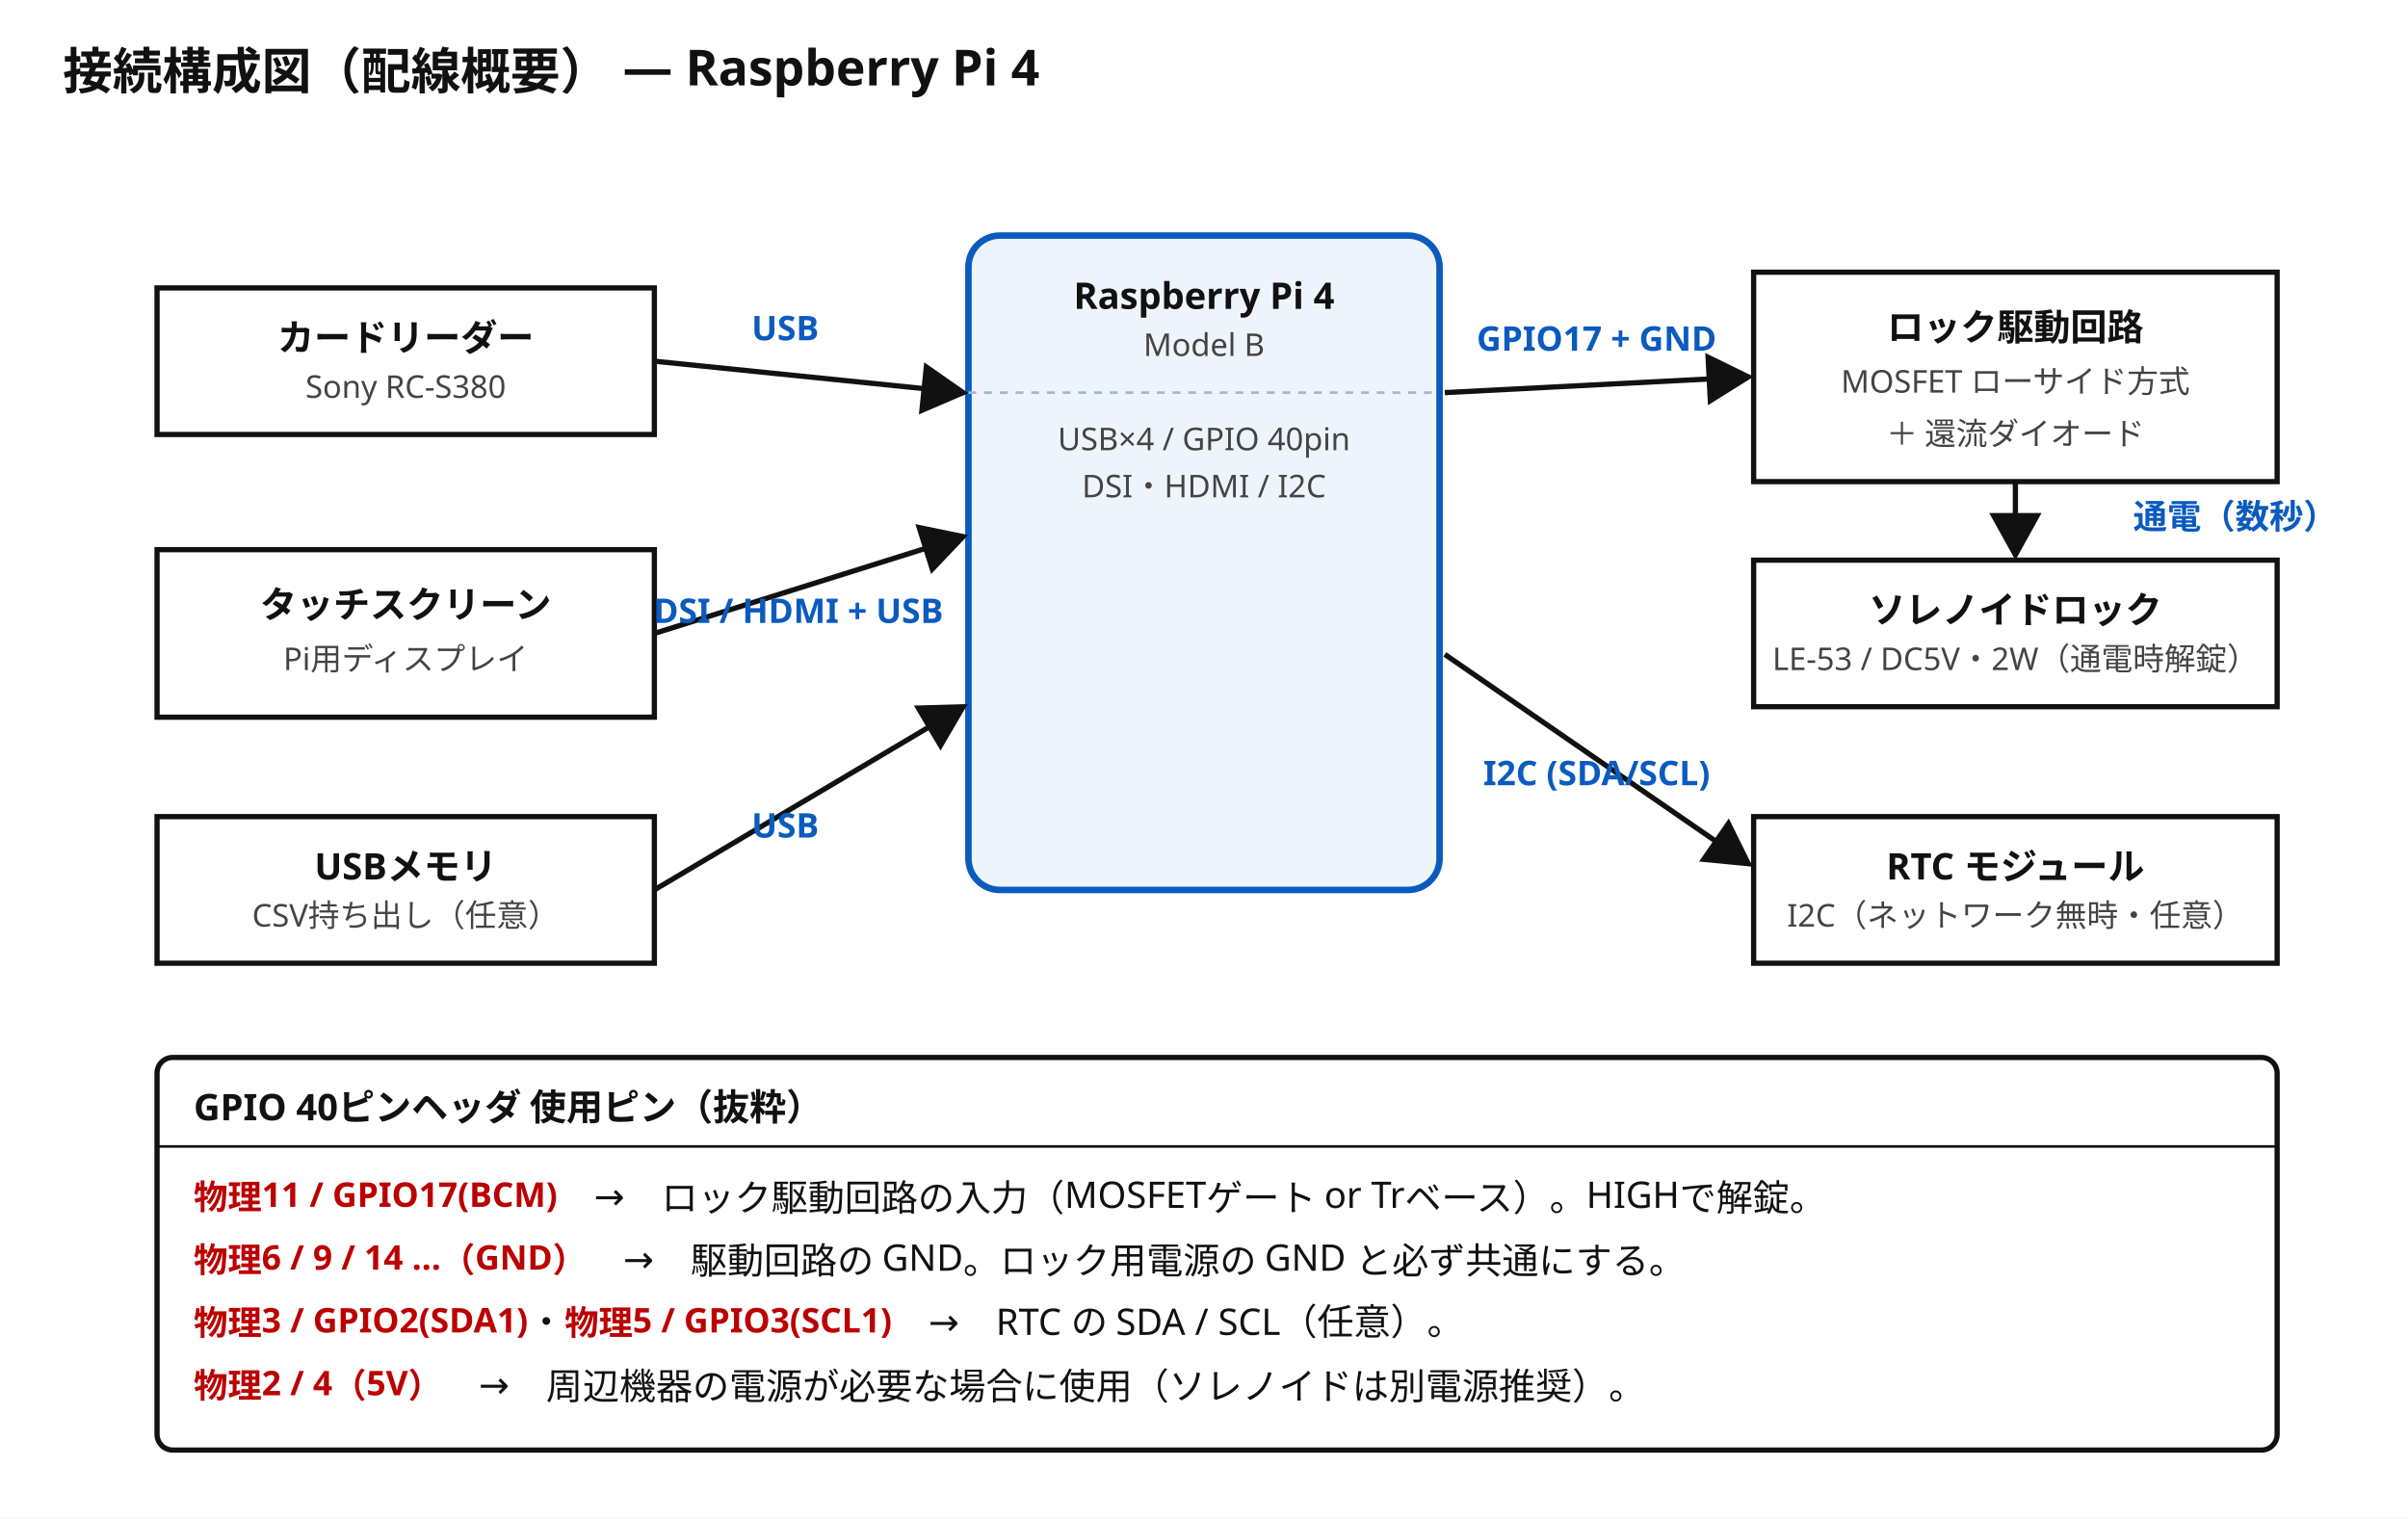
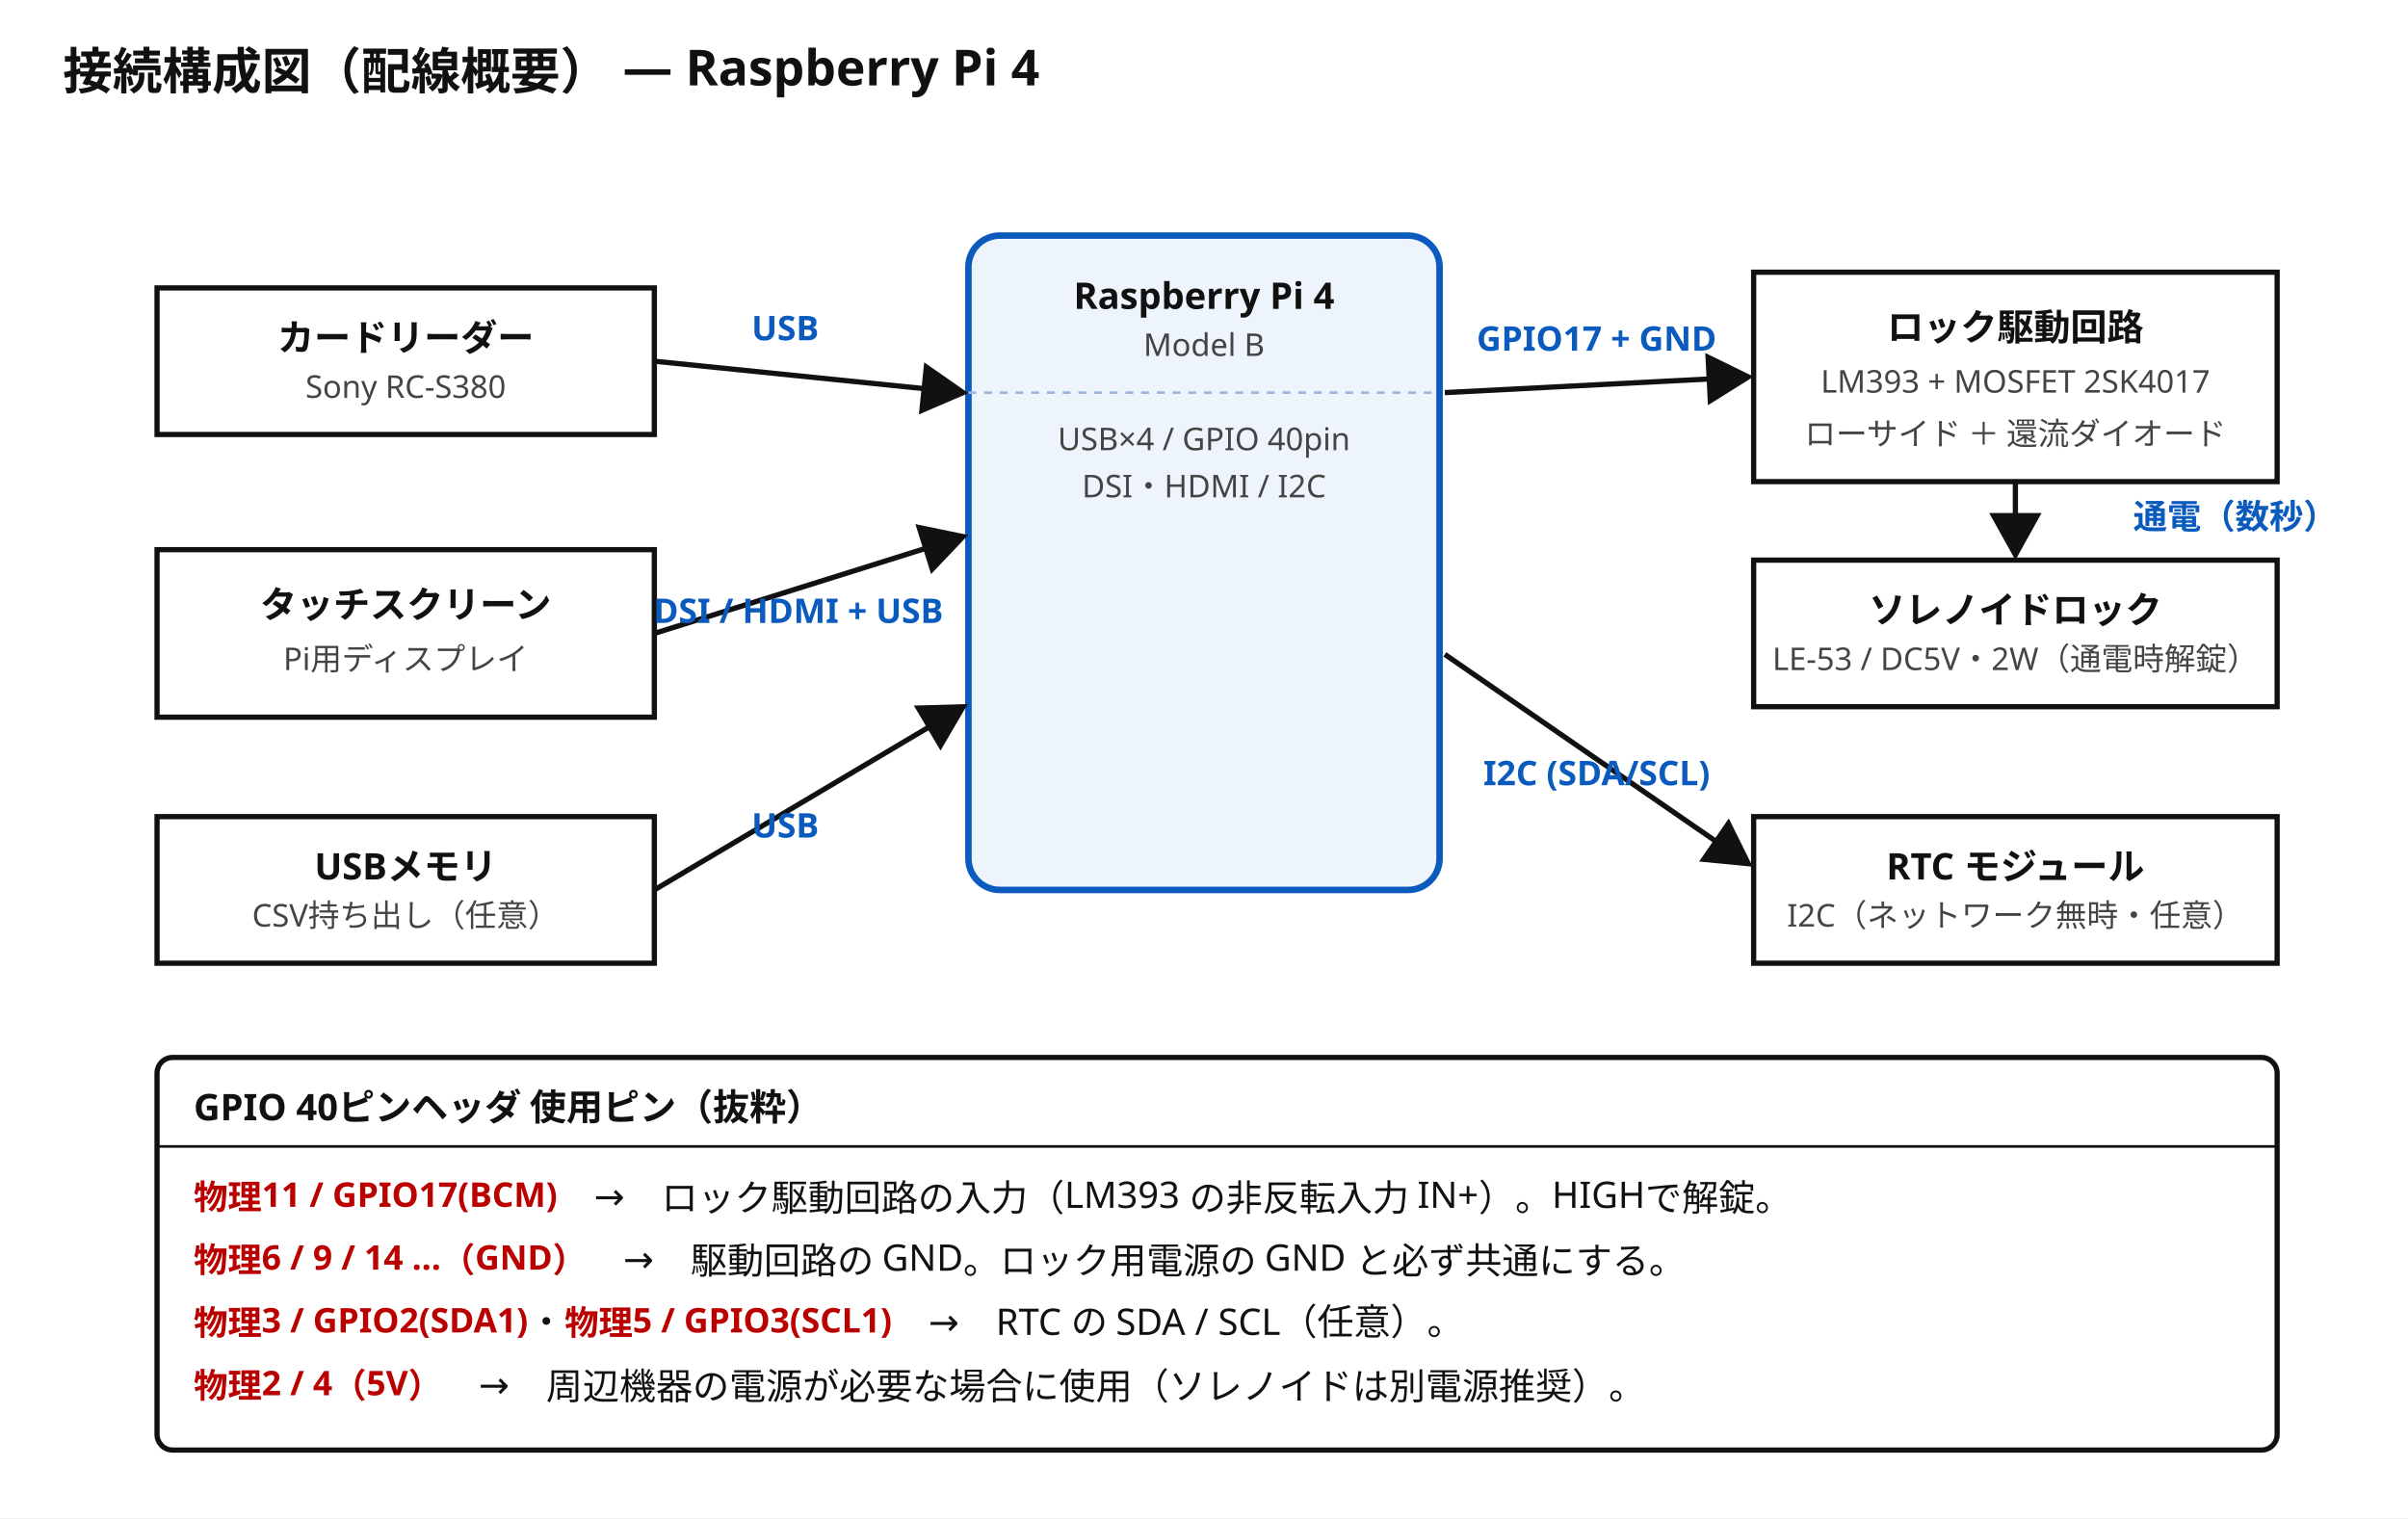
<svg xmlns="http://www.w3.org/2000/svg" viewBox="0 0 920 580" font-family="'Segoe UI',system-ui,sans-serif">
  <style>
    .wire{stroke:#111;stroke-width:2;fill:none}
    .arrow{stroke:#111;stroke-width:2;fill:none;marker-end:url(#ah)}
    .box{fill:#fff;stroke:#111;stroke-width:2}
    .pi{fill:#eef4fb;stroke:#0b5bbf;stroke-width:2.5}
    .lbl{fill:#111;font-size:14px}
    .sub{fill:#444;font-size:12px}
    .ttl{fill:#111;font-size:19px;font-weight:700}
    .conn{fill:#0b5bbf;font-size:13px;font-weight:600}
    .pinhdr{fill:#111;font-size:14px;font-weight:700}
    .pin{fill:#b00;font-size:13px;font-weight:600}
  </style>
  <defs>
    <marker id="ah" markerWidth="10" markerHeight="10" refX="8" refY="5" orient="auto">
      <path d="M0,0 L9,5 L0,10 z" fill="#111" />
    </marker>
  </defs>
  <rect x="0" y="0" width="920" height="580" fill="#ffffff" />
  <text x="24" y="34" class="ttl">接続構成図（配線概要） ― Raspberry Pi 4</text>
  <rect x="370" y="90" width="180" height="250" rx="12" class="pi" />
  <text x="460" y="118" text-anchor="middle" class="lbl" font-weight="700">Raspberry Pi 4</text>
  <text x="460" y="136" text-anchor="middle" class="sub">Model B</text>
  <line x1="370" y1="150" x2="550" y2="150" stroke="#9bb8da" stroke-dasharray="3 3" />
  <text x="460" y="172" text-anchor="middle" class="sub">USB×4 / GPIO 40pin</text>
  <text x="460" y="190" text-anchor="middle" class="sub">DSI・HDMI / I2C</text>
  <rect x="60" y="110" width="190" height="56" class="box" />
  <text x="155" y="134" text-anchor="middle" class="lbl" font-weight="700">カードリーダー</text>
  <text x="155" y="152" text-anchor="middle" class="sub">Sony RC-S380</text>
  <rect x="60" y="210" width="190" height="64" class="box" />
  <text x="155" y="236" text-anchor="middle" class="lbl" font-weight="700">タッチスクリーン</text>
  <text x="155" y="256" text-anchor="middle" class="sub">Pi用ディスプレイ</text>
  <rect x="60" y="312" width="190" height="56" class="box" />
  <text x="155" y="336" text-anchor="middle" class="lbl" font-weight="700">USBメモリ</text>
  <text x="155" y="354" text-anchor="middle" class="sub">CSV持ち出し（任意）</text>
  <rect x="670" y="104" width="200" height="80" class="box" />
  <text x="770" y="130" text-anchor="middle" class="lbl" font-weight="700">ロック駆動回路</text>
-   <text x="770" y="150" text-anchor="middle" class="sub">MOSFET ローサイド方式</text>
-   <text x="770" y="170" text-anchor="middle" class="sub">＋ 還流ダイオード</text>
+   <text x="770" y="150" text-anchor="middle" class="sub">LM393 + MOSFET 2SK4017</text>
+   <text x="770" y="170" text-anchor="middle" class="sub">ローサイド ＋ 還流ダイオード</text>
  <rect x="670" y="214" width="200" height="56" class="box" />
  <text x="770" y="238" text-anchor="middle" class="lbl" font-weight="700">ソレノイドロック</text>
  <text x="770" y="256" text-anchor="middle" class="sub">LE-53 / DC5V・2W（通電時解錠）</text>
  <rect x="670" y="312" width="200" height="56" class="box" />
  <text x="770" y="336" text-anchor="middle" class="lbl" font-weight="700">RTC モジュール</text>
  <text x="770" y="354" text-anchor="middle" class="sub">I2C（ネットワーク無時・任意）</text>
  <path d="M250,138 L368,150" class="arrow" />
  <text x="300" y="130" text-anchor="middle" class="conn">USB</text>
  <path d="M250,242 L368,205" class="arrow" />
  <text x="305" y="238" text-anchor="middle" class="conn">DSI / HDMI + USB</text>
  <path d="M250,340 L368,270" class="arrow" />
  <text x="300" y="320" text-anchor="middle" class="conn">USB</text>
  <path d="M552,150 L668,144" class="arrow" />
  <text x="610" y="134" text-anchor="middle" class="conn">GPIO17 + GND</text>
  <path d="M770,184 L770,212" class="arrow" />
  <text x="854" y="202" text-anchor="middle" class="conn">通電（数秒）</text>
  <path d="M552,250 L668,330" class="arrow" />
  <text x="610" y="300" text-anchor="middle" class="conn">I2C (SDA/SCL)</text>
  <rect x="60" y="404" width="810" height="150" rx="6" class="box" />
  <text x="74" y="428" class="pinhdr">GPIO 40ピンヘッダ 使用ピン（抜粋）</text>
  <line x1="60" y1="438" x2="870" y2="438" stroke="#111" stroke-width="1" />
  <text x="74" y="462" class="lbl">
-     <tspan class="pin">物理11 / GPIO17(BCM)</tspan>　→　ロック駆動回路の入力（MOSFETゲート or Trベース）。HIGHで解錠。</text>
+     <tspan class="pin">物理11 / GPIO17(BCM)</tspan>　→　ロック駆動回路の入力（LM393 の非反転入力 IN+）。HIGHで解錠。</text>
  <text x="74" y="486" class="lbl">
    <tspan class="pin">物理6 / 9 / 14 …（GND）</tspan>　→　駆動回路の GND。ロック用電源の GND と必ず共通にする。</text>
  <text x="74" y="510" class="lbl">
    <tspan class="pin">物理3 / GPIO2(SDA1)</tspan>・<tspan class="pin">物理5 / GPIO3(SCL1)</tspan>　→　RTC の SDA / SCL（任意）。</text>
  <text x="74" y="534" class="lbl">
    <tspan class="pin">物理2 / 4（5V）</tspan>　→　周辺機器の電源が必要な場合に使用（ソレノイドは別電源推奨）。</text>
</svg>
